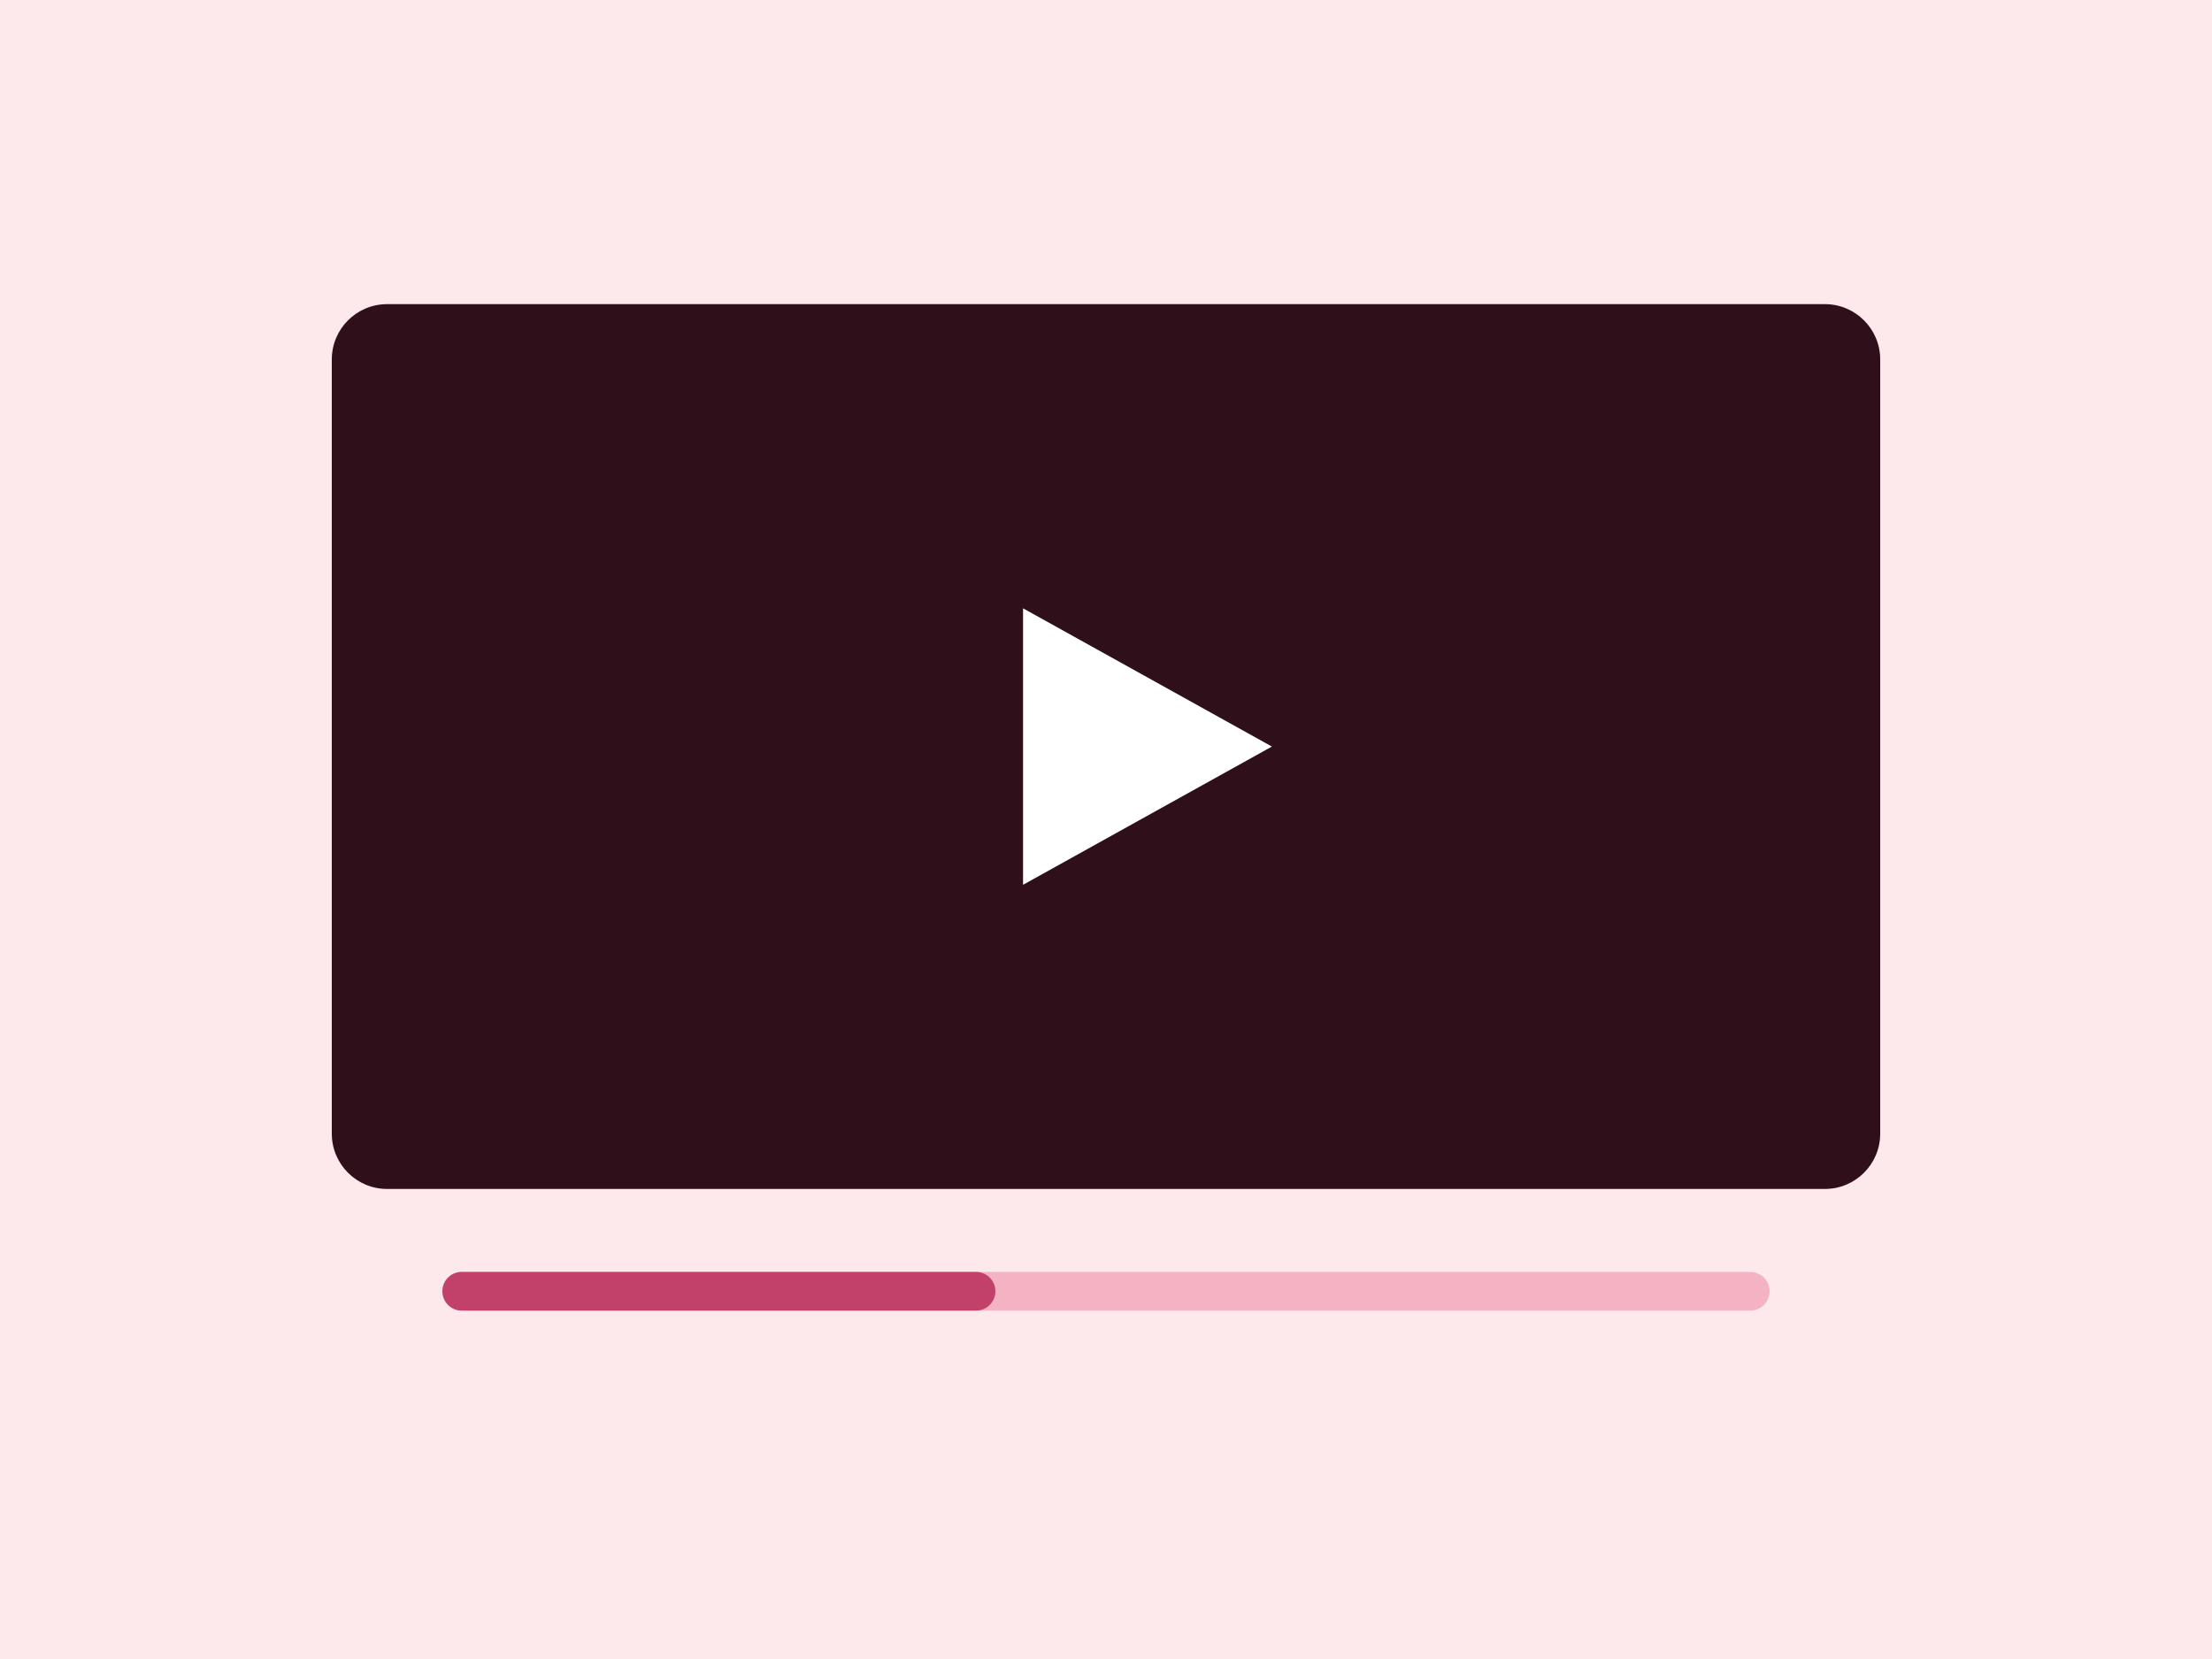
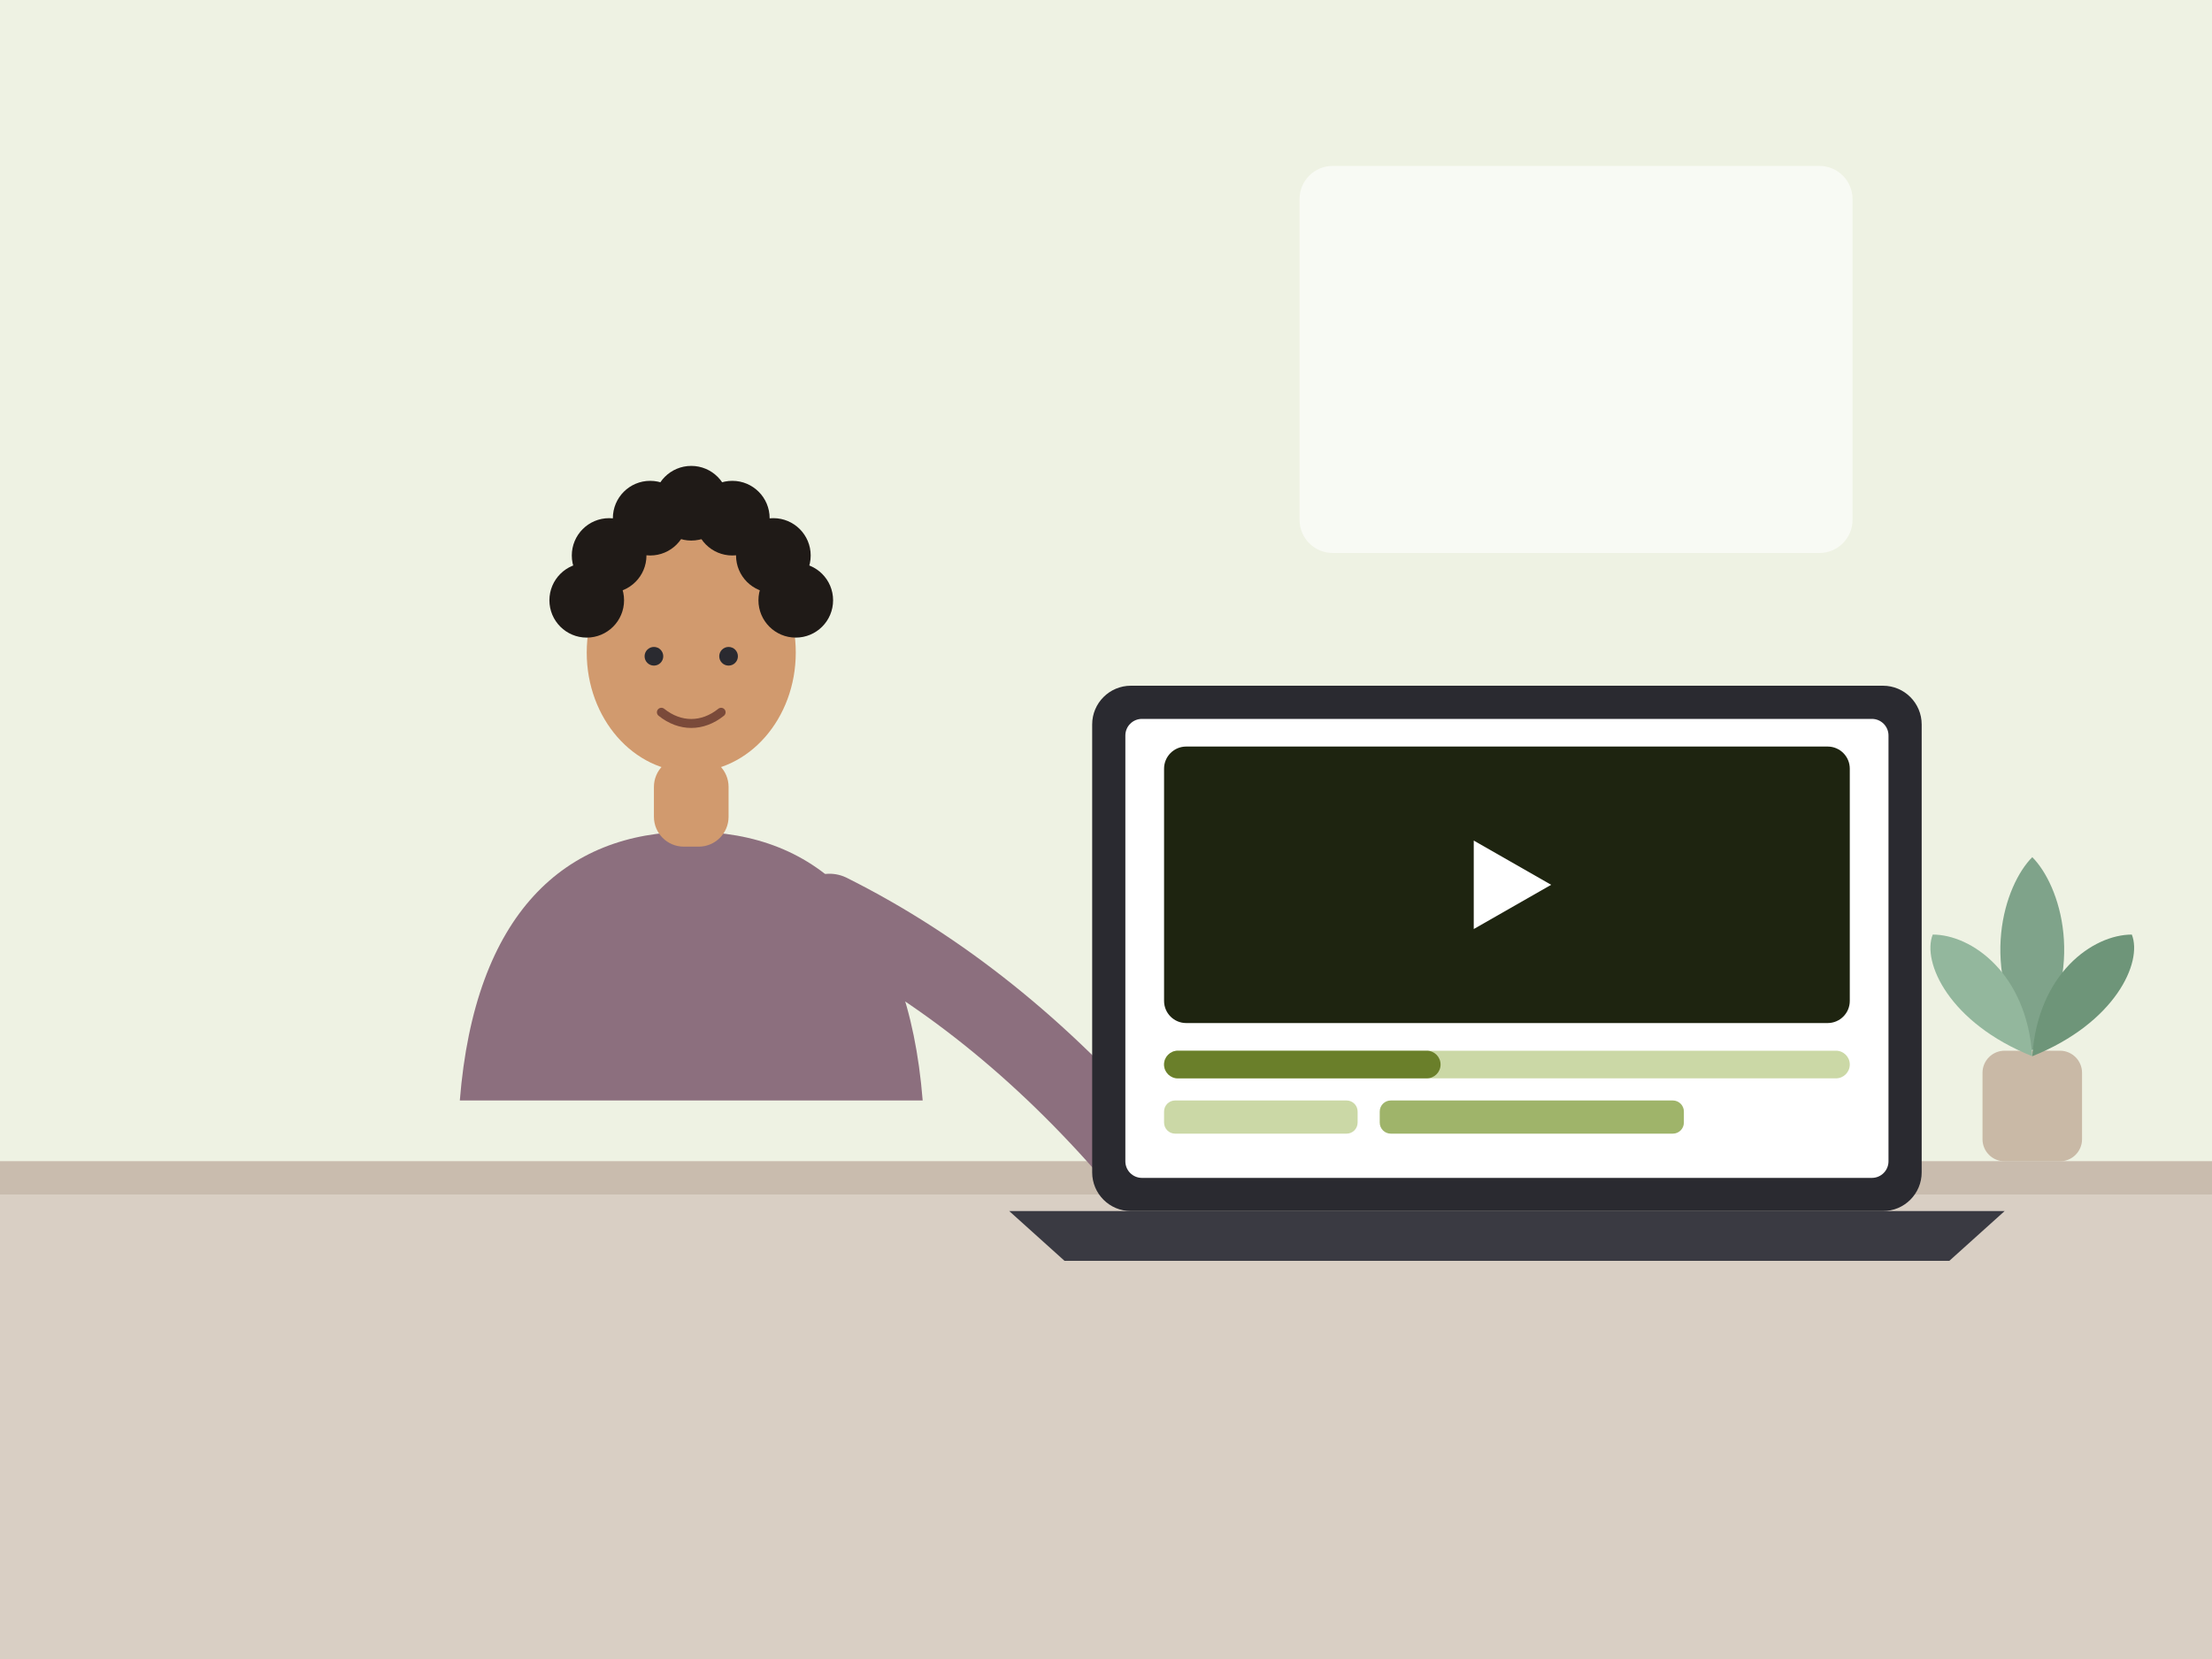
<svg xmlns="http://www.w3.org/2000/svg" viewBox="0 0 800 600">
-   <rect width="800" height="600" fill="#FDE8EC" />
-   <rect x="120" y="110" width="560" height="320" rx="20" fill="#2E0F1A" />
-   <path d="M370 220 L460 270 L370 320 Z" fill="#fff" />
-   <rect x="160" y="460" width="480" height="14" rx="7" fill="#F4B3C2" />
-   <rect x="160" y="460" width="200" height="14" rx="7" fill="#C2416B" />
+   <rect width="800" height="600" fill="#EEF2E3" />
+   <rect x="470" y="60" width="200" height="140" rx="12" fill="#FFFFFF" opacity=".6" />
+   <g transform="translate(250 236) scale(1.35)">
+     <path d="M-62 120c4-50 28-72 62-72s58 22 62 72z" fill="#8C6F7E" />
+     <rect x="-10" y="28" width="20" height="24" rx="8" fill="#D19A6E" />
+     <ellipse cx="0" cy="0" rx="28" ry="32" fill="#D19A6E" />
+     <g fill="#1F1A17">
+       <circle cx="-22" cy="-26" r="10" />
+       <circle cx="-11" cy="-36" r="10" />
+       <circle cx="0" cy="-40" r="10" />
+       <circle cx="11" cy="-36" r="10" />
+       <circle cx="22" cy="-26" r="10" />
+       <circle cx="-28" cy="-14" r="10" />
+       <circle cx="28" cy="-14" r="10" />
+     </g>
+     <g fill="#2A2A30">
+       <circle cx="-10" cy="1" r="2.5" />
+       <circle cx="10" cy="1" r="2.5" />
+     </g>
+     <path d="M-8 16c5 4 11 4 16 0" stroke="#7A4A3A" stroke-width="2.4" fill="none" stroke-linecap="round" />
+   </g>
+   <rect x="0" y="420" width="800" height="180" fill="#D9CFC4" />
+   <rect x="0" y="420" width="800" height="12" fill="#C9BCAE" />
+   <path d="M300 330 q60 30 110 88" stroke="#8C6F7E" stroke-width="28" fill="none" stroke-linecap="round" />
+   <circle cx="414" cy="420" r="11" fill="#D19A6E" />
+   <g transform="translate(545 418)">
+     <rect x="-150" y="-170" width="300" height="190" rx="14" fill="#2A2A30" />
+     <rect x="-138" y="-158" width="276" height="166" rx="6" fill="#FFFFFF" />
+     <rect x="-124" y="-148" width="248" height="100" rx="8" fill="#1E2410" />
+     <path d="M-12 -114 L16 -98 L-12 -82Z" fill="#fff" />
+     <rect x="-124" y="-38" width="248" height="10" rx="5" fill="#CBD8A6" />
+     <rect x="-124" y="-38" width="100" height="10" rx="5" fill="#6A7F2A" />
+     <rect x="-124" y="-20" width="70" height="12" rx="4" fill="#CBD8A6" />
+     <rect x="-46" y="-20" width="110" height="12" rx="4" fill="#9FB46A" />
+     <path d="M-180 20h360l-20 18h-320z" fill="#3A3A42" />
+   </g>
+   <g transform="translate(735 380)">
+     <rect x="-18" y="0" width="36" height="40" rx="8" fill="#C9B9A6" />
+     <path d="M0 0c-20-30-10-60 0-70c10 10 20 40 0 70z" fill="#7FA38A" />
+     <path d="M0 2c-30-12-40-34-36-44c14 0 34 14 36 44z" fill="#93B79D" />
+     <path d="M0 2c30-12 40-34 36-44c-14 0-34 14-36 44z" fill="#6E9579" />
+   </g>
</svg>
